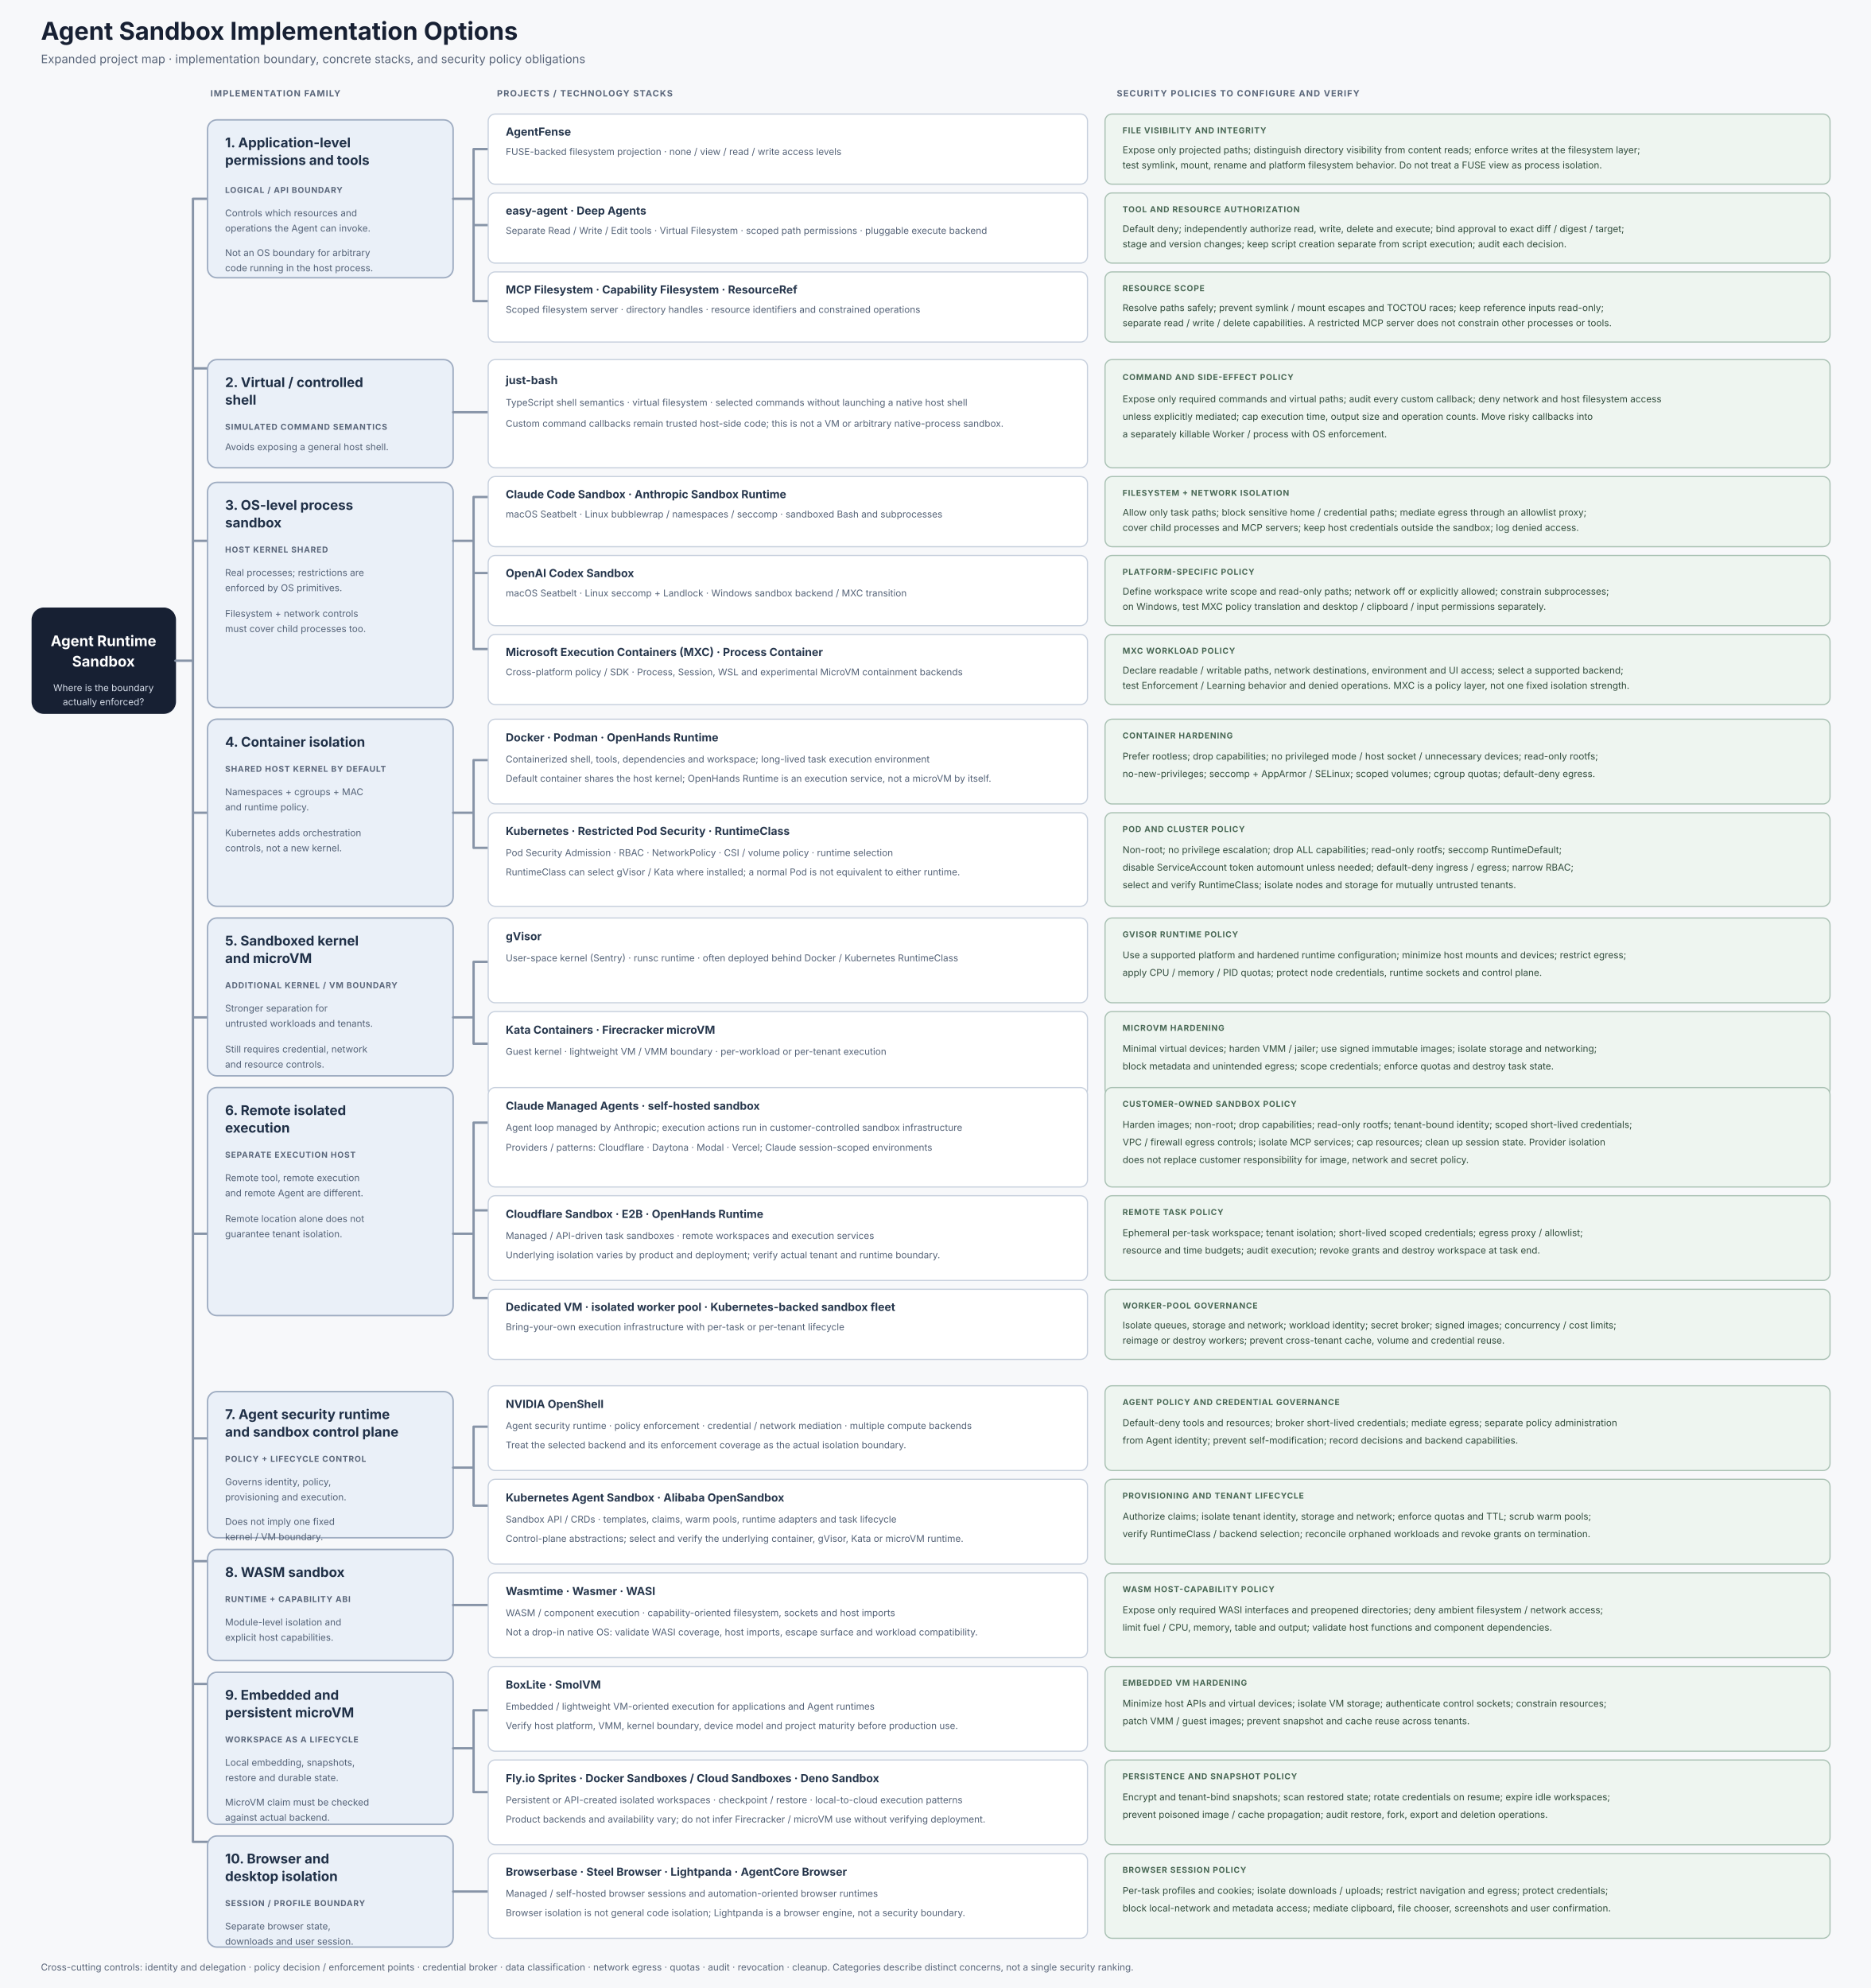
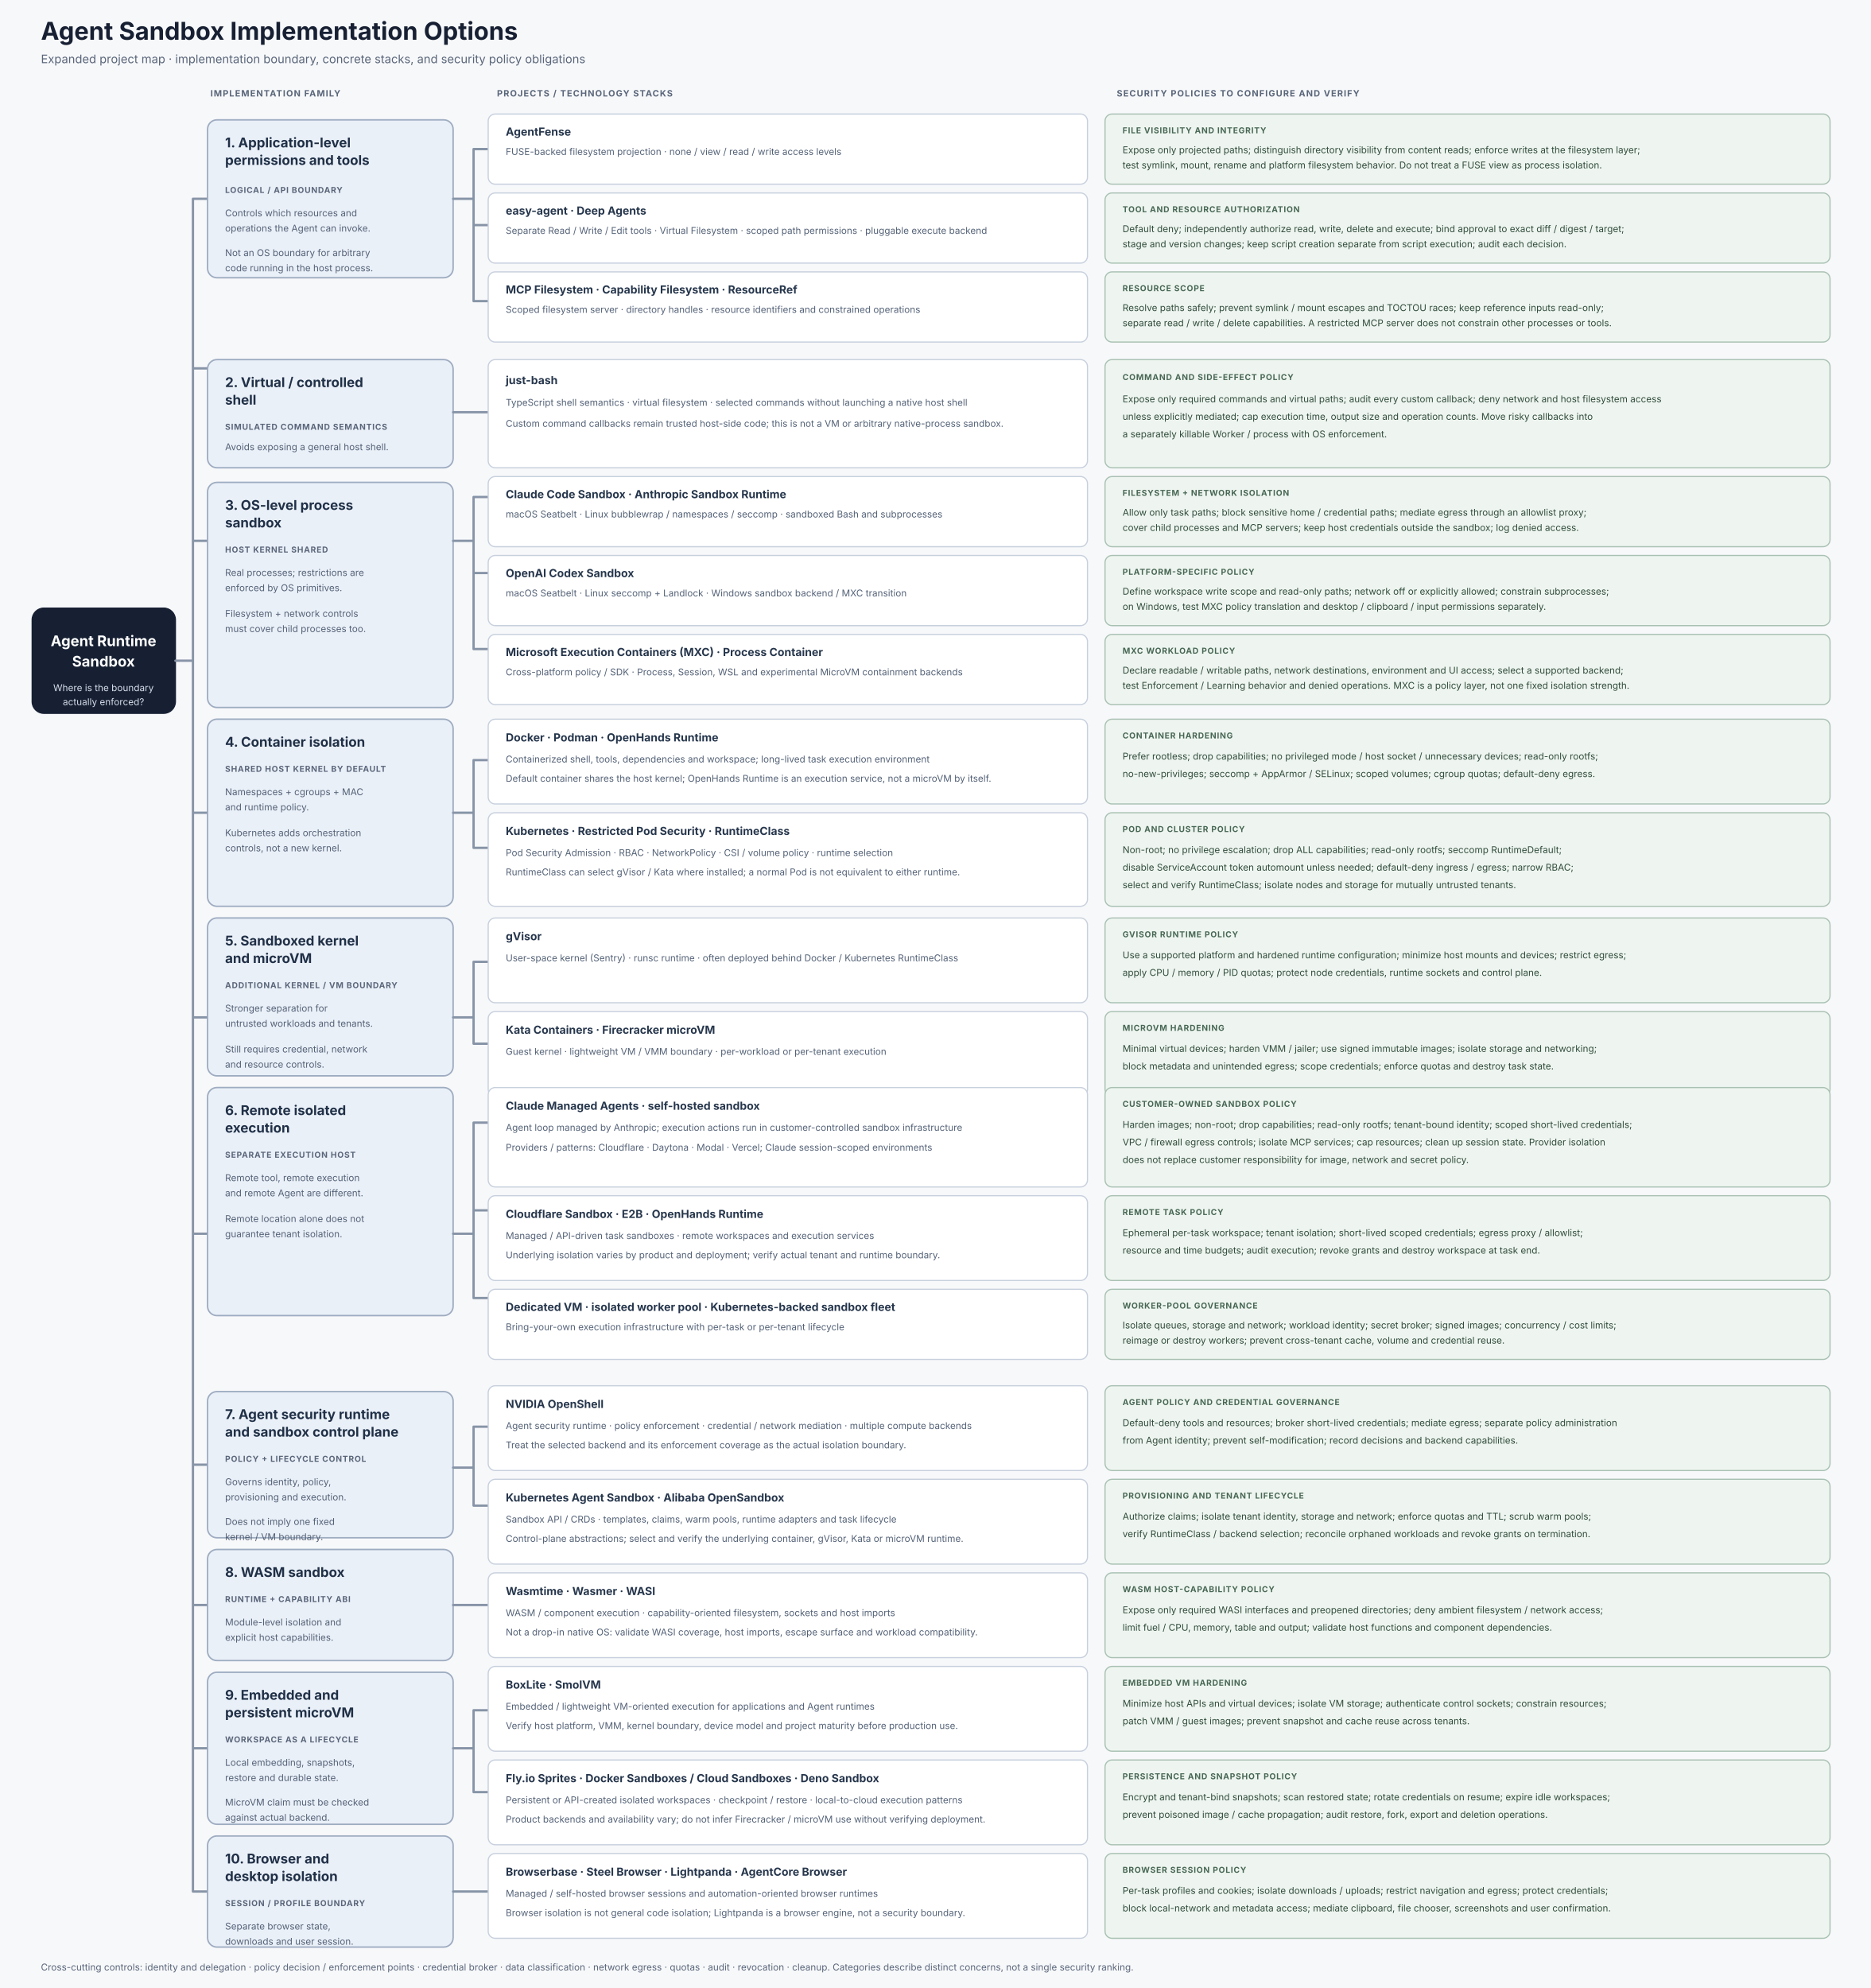
<svg xmlns="http://www.w3.org/2000/svg" width="3200" height="3400" viewBox="0 0 3200 3400" role="img" aria-labelledby="title desc">
  <defs>
    <style>
.bg{fill:#f7f8fa}.title{font:700 42px Inter,Arial,sans-serif;fill:#172033}.sub{font:20px Inter,Arial,sans-serif;fill:#596579}
.root{fill:#172033;stroke:#172033;stroke-width:2}.rootT{font:700 25px Inter,Arial,sans-serif;fill:#fff}
.branch{fill:none;stroke:#8794a7;stroke-width:4;stroke-linecap:round;stroke-linejoin:round}
.cat{fill:#eaf0f8;stroke:#9eacc1;stroke-width:2.5}.catT{font:700 23px Inter,Arial,sans-serif;fill:#203047}.catS{font:700 14px Inter,Arial,sans-serif;fill:#596579;letter-spacing:1px}
.tech{fill:#fff;stroke:#c7d0dd;stroke-width:2}.pol{fill:#eef5f0;stroke:#a9c1b3;stroke-width:2}
.techT{font:700 19px Inter,Arial,sans-serif;fill:#26364c}.techB{font:16px Inter,Arial,sans-serif;fill:#536176}
.polH{font:700 14px Inter,Arial,sans-serif;fill:#476653;letter-spacing:1px}.polT{font:16px Inter,Arial,sans-serif;fill:#304b3b}
.colH{font:700 15px Inter,Arial,sans-serif;fill:#596579;letter-spacing:1.4px}
.foot{font:16px Inter,Arial,sans-serif;fill:#596579}
</style>
  </defs>
  <rect class="bg" width="3200" height="3400" />
  <text class="title" x="70" y="68">Agent Sandbox Implementation Options</text>
  <text class="sub" x="70" y="108">Expanded project map · implementation boundary, concrete stacks, and security policy obligations</text>
  <text class="colH" x="360" y="165">IMPLEMENTATION FAMILY</text>
  <text class="colH" x="850" y="165">PROJECTS / TECHNOLOGY STACKS</text>
  <text class="colH" x="1910" y="165">SECURITY POLICIES TO CONFIGURE AND VERIFY</text>
  <rect class="root" x="55" y="1040" width="245" height="180" rx="20" />
  <text class="rootT" x="177" y="1105" text-anchor="middle">Agent Runtime</text>
  <text class="rootT" x="177" y="1140" text-anchor="middle">Sandbox</text>
  <text x="177" y="1182" text-anchor="middle" style="font:16px Inter,Arial,sans-serif;fill:#d7deea">Where is the boundary</text>
  <text x="177" y="1206" text-anchor="middle" style="font:16px Inter,Arial,sans-serif;fill:#d7deea">actually enforced?</text>
-   <path class="branch" d="M300 1130 H330 V340 H355 M330 340 V630 H355 M330 630 V925 H355 M330 925 V1390 H355 M330 1390 V1740 H355 M330 1740 V2110 H355 M330 2110 V2460 H355 M330 2460 V2670 H355 M330 2670 V2880 H355 M330 2880 V3150 H355" />
+   <path class="branch" d="M300 1130 H330 V340 H355 M330 340 V630 H355 M330 630 V925 H355 M330 925 V1390 H355 M330 1390 V1740 H355 M330 1740 V2110 H355 M330 2110 V2505 H355 M330 2505 V2745 H355 M330 2745 V2990 H355 M330 2990 V3235 H355" />
  <rect class="cat" x="355" y="205" width="420" height="270" rx="16" />
  <text class="catT" x="385" y="252">1. Application-level</text>
  <text class="catT" x="385" y="282">permissions and tools</text>
  <text class="catS" x="385" y="330">LOGICAL / API BOUNDARY</text>
  <text class="techB" x="385" y="370">Controls which resources and</text>
  <text class="techB" x="385" y="396">operations the Agent can invoke.</text>
  <text class="techB" x="385" y="438">Not an OS boundary for arbitrary</text>
  <text class="techB" x="385" y="464">code running in the host process.</text>
  <path class="branch" d="M775 340 H810 V255 H835 M810 340 V385 H835 M810 340 V515 H835" />
  <rect class="tech" x="835" y="195" width="1025" height="120" rx="12" />
  <text class="techT" x="865" y="232">AgentFense</text>
  <text class="techB" x="865" y="265">FUSE-backed filesystem projection · none / view / read / write access levels</text>
  <rect class="pol" x="1890" y="195" width="1240" height="120" rx="12" />
  <text class="polH" x="1920" y="228">FILE VISIBILITY AND INTEGRITY</text>
  <text class="polT" x="1920" y="262">Expose only projected paths; distinguish directory visibility from content reads; enforce writes at the filesystem layer;</text>
  <text class="polT" x="1920" y="288">test symlink, mount, rename and platform filesystem behavior. Do not treat a FUSE view as process isolation.</text>
  <rect class="tech" x="835" y="330" width="1025" height="120" rx="12" />
  <text class="techT" x="865" y="367">easy-agent · Deep Agents</text>
  <text class="techB" x="865" y="400">Separate Read / Write / Edit tools · Virtual Filesystem · scoped path permissions · pluggable execute backend</text>
  <rect class="pol" x="1890" y="330" width="1240" height="120" rx="12" />
  <text class="polH" x="1920" y="363">TOOL AND RESOURCE AUTHORIZATION</text>
  <text class="polT" x="1920" y="397">Default deny; independently authorize read, write, delete and execute; bind approval to exact diff / digest / target;</text>
  <text class="polT" x="1920" y="423">stage and version changes; keep script creation separate from script execution; audit each decision.</text>
  <rect class="tech" x="835" y="465" width="1025" height="120" rx="12" />
  <text class="techT" x="865" y="502">MCP Filesystem · Capability Filesystem · ResourceRef</text>
  <text class="techB" x="865" y="535">Scoped filesystem server · directory handles · resource identifiers and constrained operations</text>
  <rect class="pol" x="1890" y="465" width="1240" height="120" rx="12" />
  <text class="polH" x="1920" y="498">RESOURCE SCOPE</text>
  <text class="polT" x="1920" y="532">Resolve paths safely; prevent symlink / mount escapes and TOCTOU races; keep reference inputs read-only;</text>
  <text class="polT" x="1920" y="558">separate read / write / delete capabilities. A restricted MCP server does not constrain other processes or tools.</text>
  <rect class="cat" x="355" y="615" width="420" height="185" rx="16" />
  <text class="catT" x="385" y="662">2. Virtual / controlled</text>
  <text class="catT" x="385" y="692">shell</text>
  <text class="catS" x="385" y="735">SIMULATED COMMAND SEMANTICS</text>
  <text class="techB" x="385" y="770">Avoids exposing a general host shell.</text>
  <path class="branch" d="M775 705 H835" />
  <rect class="tech" x="835" y="615" width="1025" height="185" rx="12" />
  <text class="techT" x="865" y="657">just-bash</text>
  <text class="techB" x="865" y="694">TypeScript shell semantics · virtual filesystem · selected commands without launching a native host shell</text>
  <text class="techB" x="865" y="730">Custom command callbacks remain trusted host-side code; this is not a VM or arbitrary native-process sandbox.</text>
  <rect class="pol" x="1890" y="615" width="1240" height="185" rx="12" />
  <text class="polH" x="1920" y="650">COMMAND AND SIDE-EFFECT POLICY</text>
  <text class="polT" x="1920" y="688">Expose only required commands and virtual paths; audit every custom callback; deny network and host filesystem access</text>
  <text class="polT" x="1920" y="718">unless explicitly mediated; cap execution time, output size and operation counts. Move risky callbacks into</text>
  <text class="polT" x="1920" y="748">a separately killable Worker / process with OS enforcement.</text>
  <rect class="cat" x="355" y="825" width="420" height="385" rx="16" />
  <text class="catT" x="385" y="872">3. OS-level process</text>
  <text class="catT" x="385" y="902">sandbox</text>
  <text class="catS" x="385" y="945">HOST KERNEL SHARED</text>
  <text class="techB" x="385" y="985">Real processes; restrictions are</text>
  <text class="techB" x="385" y="1011">enforced by OS primitives.</text>
  <text class="techB" x="385" y="1055">Filesystem + network controls</text>
  <text class="techB" x="385" y="1081">must cover child processes too.</text>
  <path class="branch" d="M775 925 H810 V850 H835 M810 925 V980 H835 M810 925 V1110 H835" />
  <rect class="tech" x="835" y="815" width="1025" height="120" rx="12" />
  <text class="techT" x="865" y="852">Claude Code Sandbox · Anthropic Sandbox Runtime</text>
  <text class="techB" x="865" y="885">macOS Seatbelt · Linux bubblewrap / namespaces / seccomp · sandboxed Bash and subprocesses</text>
  <rect class="pol" x="1890" y="815" width="1240" height="120" rx="12" />
  <text class="polH" x="1920" y="848">FILESYSTEM + NETWORK ISOLATION</text>
  <text class="polT" x="1920" y="882">Allow only task paths; block sensitive home / credential paths; mediate egress through an allowlist proxy;</text>
  <text class="polT" x="1920" y="908">cover child processes and MCP servers; keep host credentials outside the sandbox; log denied access.</text>
  <rect class="tech" x="835" y="950" width="1025" height="120" rx="12" />
  <text class="techT" x="865" y="987">OpenAI Codex Sandbox</text>
  <text class="techB" x="865" y="1020">macOS Seatbelt · Linux seccomp + Landlock · Windows sandbox backend / MXC transition</text>
  <rect class="pol" x="1890" y="950" width="1240" height="120" rx="12" />
  <text class="polH" x="1920" y="983">PLATFORM-SPECIFIC POLICY</text>
  <text class="polT" x="1920" y="1017">Define workspace write scope and read-only paths; network off or explicitly allowed; constrain subprocesses;</text>
  <text class="polT" x="1920" y="1043">on Windows, test MXC policy translation and desktop / clipboard / input permissions separately.</text>
  <rect class="tech" x="835" y="1085" width="1025" height="120" rx="12" />
  <text class="techT" x="865" y="1122">Microsoft Execution Containers (MXC) · Process Container</text>
  <text class="techB" x="865" y="1155">Cross-platform policy / SDK · Process, Session, WSL and experimental MicroVM containment backends</text>
  <rect class="pol" x="1890" y="1085" width="1240" height="120" rx="12" />
  <text class="polH" x="1920" y="1118">MXC WORKLOAD POLICY</text>
  <text class="polT" x="1920" y="1152">Declare readable / writable paths, network destinations, environment and UI access; select a supported backend;</text>
  <text class="polT" x="1920" y="1178">test Enforcement / Learning behavior and denied operations. MXC is a policy layer, not one fixed isolation strength.</text>
  <rect class="cat" x="355" y="1230" width="420" height="320" rx="16" />
  <text class="catT" x="385" y="1277">4. Container isolation</text>
  <text class="catS" x="385" y="1320">SHARED HOST KERNEL BY DEFAULT</text>
  <text class="techB" x="385" y="1360">Namespaces + cgroups + MAC</text>
  <text class="techB" x="385" y="1386">and runtime policy.</text>
  <text class="techB" x="385" y="1430">Kubernetes adds orchestration</text>
  <text class="techB" x="385" y="1456">controls, not a new kernel.</text>
  <path class="branch" d="M775 1390 H810 V1300 H835 M810 1390 V1450 H835" />
  <rect class="tech" x="835" y="1230" width="1025" height="145" rx="12" />
  <text class="techT" x="865" y="1268">Docker · Podman · OpenHands Runtime</text>
  <text class="techB" x="865" y="1304">Containerized shell, tools, dependencies and workspace; long-lived task execution environment</text>
  <text class="techB" x="865" y="1337">Default container shares the host kernel; OpenHands Runtime is an execution service, not a microVM by itself.</text>
  <rect class="pol" x="1890" y="1230" width="1240" height="145" rx="12" />
  <text class="polH" x="1920" y="1263">CONTAINER HARDENING</text>
  <text class="polT" x="1920" y="1299">Prefer rootless; drop capabilities; no privileged mode / host socket / unnecessary devices; read-only rootfs;</text>
  <text class="polT" x="1920" y="1329">no-new-privileges; seccomp + AppArmor / SELinux; scoped volumes; cgroup quotas; default-deny egress.</text>
  <rect class="tech" x="835" y="1390" width="1025" height="160" rx="12" />
  <text class="techT" x="865" y="1428">Kubernetes · Restricted Pod Security · RuntimeClass</text>
  <text class="techB" x="865" y="1464">Pod Security Admission · RBAC · NetworkPolicy · CSI / volume policy · runtime selection</text>
  <text class="techB" x="865" y="1497">RuntimeClass can select gVisor / Kata where installed; a normal Pod is not equivalent to either runtime.</text>
  <rect class="pol" x="1890" y="1390" width="1240" height="160" rx="12" />
  <text class="polH" x="1920" y="1423">POD AND CLUSTER POLICY</text>
  <text class="polT" x="1920" y="1459">Non-root; no privilege escalation; drop ALL capabilities; read-only rootfs; seccomp RuntimeDefault;</text>
  <text class="polT" x="1920" y="1489">disable ServiceAccount token automount unless needed; default-deny ingress / egress; narrow RBAC;</text>
  <text class="polT" x="1920" y="1519">select and verify RuntimeClass; isolate nodes and storage for mutually untrusted tenants.</text>
  <rect class="cat" x="355" y="1570" width="420" height="270" rx="16" />
  <text class="catT" x="385" y="1617">5. Sandboxed kernel</text>
  <text class="catT" x="385" y="1647">and microVM</text>
  <text class="catS" x="385" y="1690">ADDITIONAL KERNEL / VM BOUNDARY</text>
  <text class="techB" x="385" y="1730">Stronger separation for</text>
  <text class="techB" x="385" y="1756">untrusted workloads and tenants.</text>
  <text class="techB" x="385" y="1800">Still requires credential, network</text>
  <text class="techB" x="385" y="1826">and resource controls.</text>
  <path class="branch" d="M775 1740 H810 V1645 H835 M810 1740 V1785 H835" />
  <rect class="tech" x="835" y="1570" width="1025" height="145" rx="12" />
  <text class="techT" x="865" y="1608">gVisor</text>
  <text class="techB" x="865" y="1644">User-space kernel (Sentry) · runsc runtime · often deployed behind Docker / Kubernetes RuntimeClass</text>
  <rect class="pol" x="1890" y="1570" width="1240" height="145" rx="12" />
  <text class="polH" x="1920" y="1603">GVISOR RUNTIME POLICY</text>
  <text class="polT" x="1920" y="1639">Use a supported platform and hardened runtime configuration; minimize host mounts and devices; restrict egress;</text>
  <text class="polT" x="1920" y="1669">apply CPU / memory / PID quotas; protect node credentials, runtime sockets and control plane.</text>
  <rect class="tech" x="835" y="1730" width="1025" height="145" rx="12" />
  <text class="techT" x="865" y="1768">Kata Containers · Firecracker microVM</text>
  <text class="techB" x="865" y="1804">Guest kernel · lightweight VM / VMM boundary · per-workload or per-tenant execution</text>
  <rect class="pol" x="1890" y="1730" width="1240" height="145" rx="12" />
  <text class="polH" x="1920" y="1763">MICROVM HARDENING</text>
  <text class="polT" x="1920" y="1799">Minimal virtual devices; harden VMM / jailer; use signed immutable images; isolate storage and networking;</text>
  <text class="polT" x="1920" y="1829">block metadata and unintended egress; scope credentials; enforce quotas and destroy task state.</text>
  <rect class="cat" x="355" y="1860" width="420" height="390" rx="16" />
  <text class="catT" x="385" y="1907">6. Remote isolated</text>
  <text class="catT" x="385" y="1937">execution</text>
  <text class="catS" x="385" y="1980">SEPARATE EXECUTION HOST</text>
  <text class="techB" x="385" y="2020">Remote tool, remote execution</text>
  <text class="techB" x="385" y="2046">and remote Agent are different.</text>
  <text class="techB" x="385" y="2090">Remote location alone does not</text>
  <text class="techB" x="385" y="2116">guarantee tenant isolation.</text>
  <path class="branch" d="M775 2110 H810 V1920 H835 M810 2110 V2070 H835 M810 2110 V2220 H835" />
  <rect class="tech" x="835" y="1860" width="1025" height="170" rx="12" />
  <text class="techT" x="865" y="1898">Claude Managed Agents · self-hosted sandbox</text>
  <text class="techB" x="865" y="1934">Agent loop managed by Anthropic; execution actions run in customer-controlled sandbox infrastructure</text>
  <text class="techB" x="865" y="1968">Providers / patterns: Cloudflare · Daytona · Modal · Vercel; Claude session-scoped environments</text>
  <rect class="pol" x="1890" y="1860" width="1240" height="170" rx="12" />
  <text class="polH" x="1920" y="1893">CUSTOMER-OWNED SANDBOX POLICY</text>
  <text class="polT" x="1920" y="1929">Harden images; non-root; drop capabilities; read-only rootfs; tenant-bound identity; scoped short-lived credentials;</text>
  <text class="polT" x="1920" y="1959">VPC / firewall egress controls; isolate MCP services; cap resources; clean up session state. Provider isolation</text>
  <text class="polT" x="1920" y="1989">does not replace customer responsibility for image, network and secret policy.</text>
  <rect class="tech" x="835" y="2045" width="1025" height="145" rx="12" />
  <text class="techT" x="865" y="2083">Cloudflare Sandbox · E2B · OpenHands Runtime</text>
  <text class="techB" x="865" y="2119">Managed / API-driven task sandboxes · remote workspaces and execution services</text>
  <text class="techB" x="865" y="2152">Underlying isolation varies by product and deployment; verify actual tenant and runtime boundary.</text>
  <rect class="pol" x="1890" y="2045" width="1240" height="145" rx="12" />
  <text class="polH" x="1920" y="2078">REMOTE TASK POLICY</text>
  <text class="polT" x="1920" y="2114">Ephemeral per-task workspace; tenant isolation; short-lived scoped credentials; egress proxy / allowlist;</text>
  <text class="polT" x="1920" y="2144">resource and time budgets; audit execution; revoke grants and destroy workspace at task end.</text>
  <rect class="tech" x="835" y="2205" width="1025" height="120" rx="12" />
  <text class="techT" x="865" y="2242">Dedicated VM · isolated worker pool · Kubernetes-backed sandbox fleet</text>
  <text class="techB" x="865" y="2275">Bring-your-own execution infrastructure with per-task or per-tenant lifecycle</text>
  <rect class="pol" x="1890" y="2205" width="1240" height="120" rx="12" />
  <text class="polH" x="1920" y="2238">WORKER-POOL GOVERNANCE</text>
  <text class="polT" x="1920" y="2272">Isolate queues, storage and network; workload identity; secret broker; signed images; concurrency / cost limits;</text>
  <text class="polT" x="1920" y="2298">reimage or destroy workers; prevent cross-tenant cache, volume and credential reuse.</text>
  <rect class="cat" x="355" y="2380" width="420" height="250" rx="16" />
  <text class="catT" x="385" y="2427">7. Agent security runtime</text>
  <text class="catT" x="385" y="2457">and sandbox control plane</text>
  <text class="catS" x="385" y="2500">POLICY + LIFECYCLE CONTROL</text>
  <text class="techB" x="385" y="2540">Governs identity, policy,</text>
  <text class="techB" x="385" y="2566">provisioning and execution.</text>
  <text class="techB" x="385" y="2608">Does not imply one fixed</text>
  <text class="techB" x="385" y="2634">kernel / VM boundary.</text>
  <path class="branch" d="M775 2510 H810 V2440 H835 M810 2510 V2575 H835" />
  <rect class="tech" x="835" y="2370" width="1025" height="145" rx="12" />
  <text class="techT" x="865" y="2408">NVIDIA OpenShell</text>
  <text class="techB" x="865" y="2444">Agent security runtime · policy enforcement · credential / network mediation · multiple compute backends</text>
  <text class="techB" x="865" y="2477">Treat the selected backend and its enforcement coverage as the actual isolation boundary.</text>
  <rect class="pol" x="1890" y="2370" width="1240" height="145" rx="12" />
  <text class="polH" x="1920" y="2403">AGENT POLICY AND CREDENTIAL GOVERNANCE</text>
  <text class="polT" x="1920" y="2439">Default-deny tools and resources; broker short-lived credentials; mediate egress; separate policy administration</text>
  <text class="polT" x="1920" y="2469">from Agent identity; prevent self-modification; record decisions and backend capabilities.</text>
  <rect class="tech" x="835" y="2530" width="1025" height="145" rx="12" />
  <text class="techT" x="865" y="2568">Kubernetes Agent Sandbox · Alibaba OpenSandbox</text>
  <text class="techB" x="865" y="2604">Sandbox API / CRDs · templates, claims, warm pools, runtime adapters and task lifecycle</text>
  <text class="techB" x="865" y="2637">Control-plane abstractions; select and verify the underlying container, gVisor, Kata or microVM runtime.</text>
  <rect class="pol" x="1890" y="2530" width="1240" height="145" rx="12" />
  <text class="polH" x="1920" y="2563">PROVISIONING AND TENANT LIFECYCLE</text>
  <text class="polT" x="1920" y="2599">Authorize claims; isolate tenant identity, storage and network; enforce quotas and TTL; scrub warm pools;</text>
  <text class="polT" x="1920" y="2629">verify RuntimeClass / backend selection; reconcile orphaned workloads and revoke grants on termination.</text>
  <rect class="cat" x="355" y="2650" width="420" height="190" rx="16" />
  <text class="catT" x="385" y="2697">8. WASM sandbox</text>
  <text class="catS" x="385" y="2740">RUNTIME + CAPABILITY ABI</text>
  <text class="techB" x="385" y="2780">Module-level isolation and</text>
  <text class="techB" x="385" y="2806">explicit host capabilities.</text>
  <path class="branch" d="M775 2745 H835" />
  <rect class="tech" x="835" y="2690" width="1025" height="145" rx="12" />
  <text class="techT" x="865" y="2728">Wasmtime · Wasmer · WASI</text>
  <text class="techB" x="865" y="2764">WASM / component execution · capability-oriented filesystem, sockets and host imports</text>
  <text class="techB" x="865" y="2797">Not a drop-in native OS: validate WASI coverage, host imports, escape surface and workload compatibility.</text>
  <rect class="pol" x="1890" y="2690" width="1240" height="145" rx="12" />
  <text class="polH" x="1920" y="2723">WASM HOST-CAPABILITY POLICY</text>
  <text class="polT" x="1920" y="2759">Expose only required WASI interfaces and preopened directories; deny ambient filesystem / network access;</text>
  <text class="polT" x="1920" y="2789">limit fuel / CPU, memory, table and output; validate host functions and component dependencies.</text>
  <rect class="cat" x="355" y="2860" width="420" height="260" rx="16" />
  <text class="catT" x="385" y="2907">9. Embedded and</text>
  <text class="catT" x="385" y="2937">persistent microVM</text>
  <text class="catS" x="385" y="2980">WORKSPACE AS A LIFECYCLE</text>
  <text class="techB" x="385" y="3020">Local embedding, snapshots,</text>
  <text class="techB" x="385" y="3046">restore and durable state.</text>
  <text class="techB" x="385" y="3088">MicroVM claim must be checked</text>
  <text class="techB" x="385" y="3114">against actual backend.</text>
  <path class="branch" d="M775 2990 H810 V2925 H835 M810 2990 V3065 H835" />
  <rect class="tech" x="835" y="2850" width="1025" height="145" rx="12" />
  <text class="techT" x="865" y="2888">BoxLite · SmolVM</text>
  <text class="techB" x="865" y="2924">Embedded / lightweight VM-oriented execution for applications and Agent runtimes</text>
  <text class="techB" x="865" y="2957">Verify host platform, VMM, kernel boundary, device model and project maturity before production use.</text>
  <rect class="pol" x="1890" y="2850" width="1240" height="145" rx="12" />
  <text class="polH" x="1920" y="2883">EMBEDDED VM HARDENING</text>
  <text class="polT" x="1920" y="2919">Minimize host APIs and virtual devices; isolate VM storage; authenticate control sockets; constrain resources;</text>
  <text class="polT" x="1920" y="2949">patch VMM / guest images; prevent snapshot and cache reuse across tenants.</text>
  <rect class="tech" x="835" y="3010" width="1025" height="145" rx="12" />
  <text class="techT" x="865" y="3048">Fly.io Sprites · Docker Sandboxes / Cloud Sandboxes · Deno Sandbox</text>
  <text class="techB" x="865" y="3084">Persistent or API-created isolated workspaces · checkpoint / restore · local-to-cloud execution patterns</text>
  <text class="techB" x="865" y="3117">Product backends and availability vary; do not infer Firecracker / microVM use without verifying deployment.</text>
  <rect class="pol" x="1890" y="3010" width="1240" height="145" rx="12" />
  <text class="polH" x="1920" y="3043">PERSISTENCE AND SNAPSHOT POLICY</text>
  <text class="polT" x="1920" y="3079">Encrypt and tenant-bind snapshots; scan restored state; rotate credentials on resume; expire idle workspaces;</text>
  <text class="polT" x="1920" y="3109">prevent poisoned image / cache propagation; audit restore, fork, export and deletion operations.</text>
  <rect class="cat" x="355" y="3140" width="420" height="190" rx="16" />
  <text class="catT" x="385" y="3187">10. Browser and</text>
  <text class="catT" x="385" y="3217">desktop isolation</text>
  <text class="catS" x="385" y="3260">SESSION / PROFILE BOUNDARY</text>
  <text class="techB" x="385" y="3300">Separate browser state,</text>
  <text class="techB" x="385" y="3326">downloads and user session.</text>
  <path class="branch" d="M775 3235 H835" />
  <rect class="tech" x="835" y="3170" width="1025" height="145" rx="12" />
  <text class="techT" x="865" y="3208">Browserbase · Steel Browser · Lightpanda · AgentCore Browser</text>
  <text class="techB" x="865" y="3244">Managed / self-hosted browser sessions and automation-oriented browser runtimes</text>
  <text class="techB" x="865" y="3277">Browser isolation is not general code isolation; Lightpanda is a browser engine, not a security boundary.</text>
  <rect class="pol" x="1890" y="3170" width="1240" height="145" rx="12" />
  <text class="polH" x="1920" y="3203">BROWSER SESSION POLICY</text>
  <text class="polT" x="1920" y="3239">Per-task profiles and cookies; isolate downloads / uploads; restrict navigation and egress; protect credentials;</text>
  <text class="polT" x="1920" y="3269">block local-network and metadata access; mediate clipboard, file chooser, screenshots and user confirmation.</text>
  <text class="foot" x="70" y="3370">Cross-cutting controls: identity and delegation · policy decision / enforcement points · credential broker · data classification · network egress · quotas · audit · revocation · cleanup. Categories describe distinct concerns, not a single security ranking.</text>
</svg>
